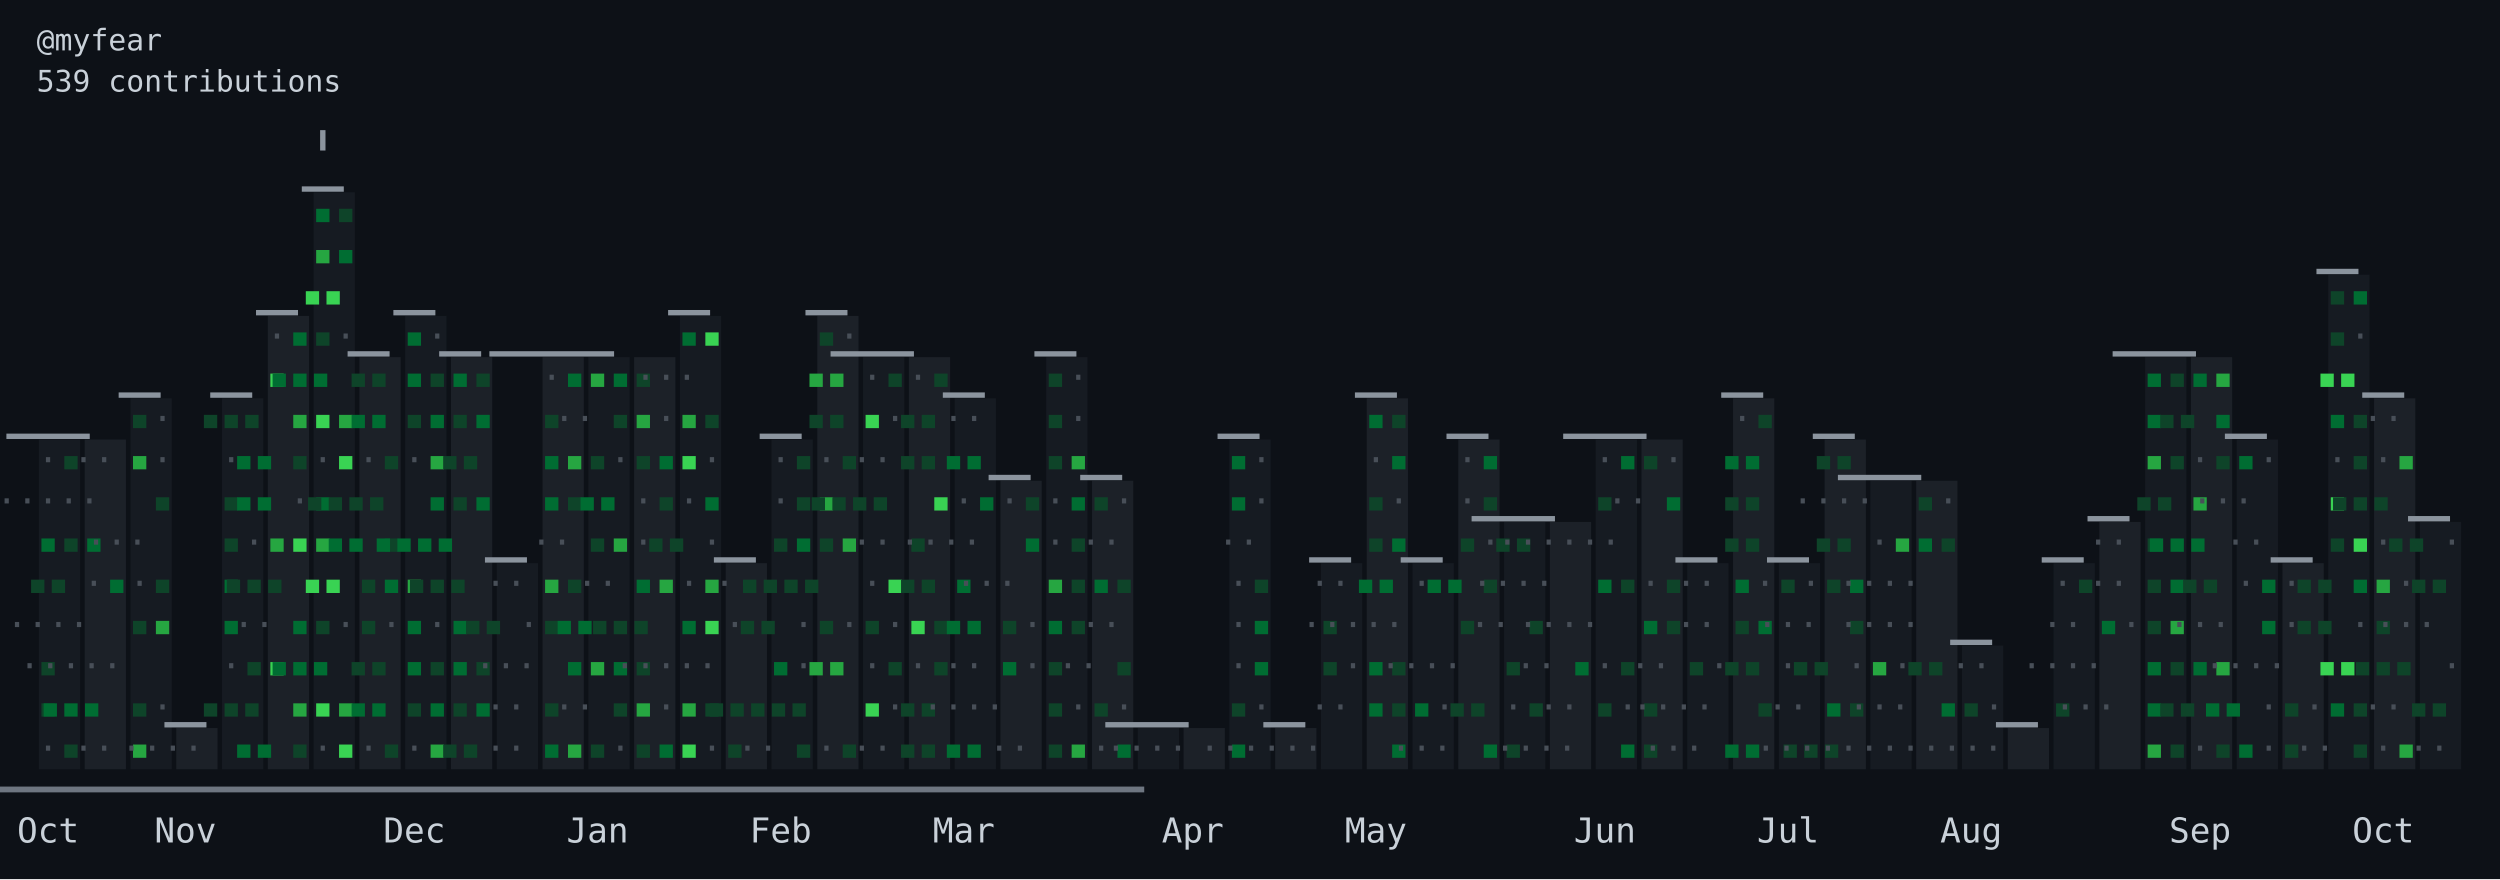
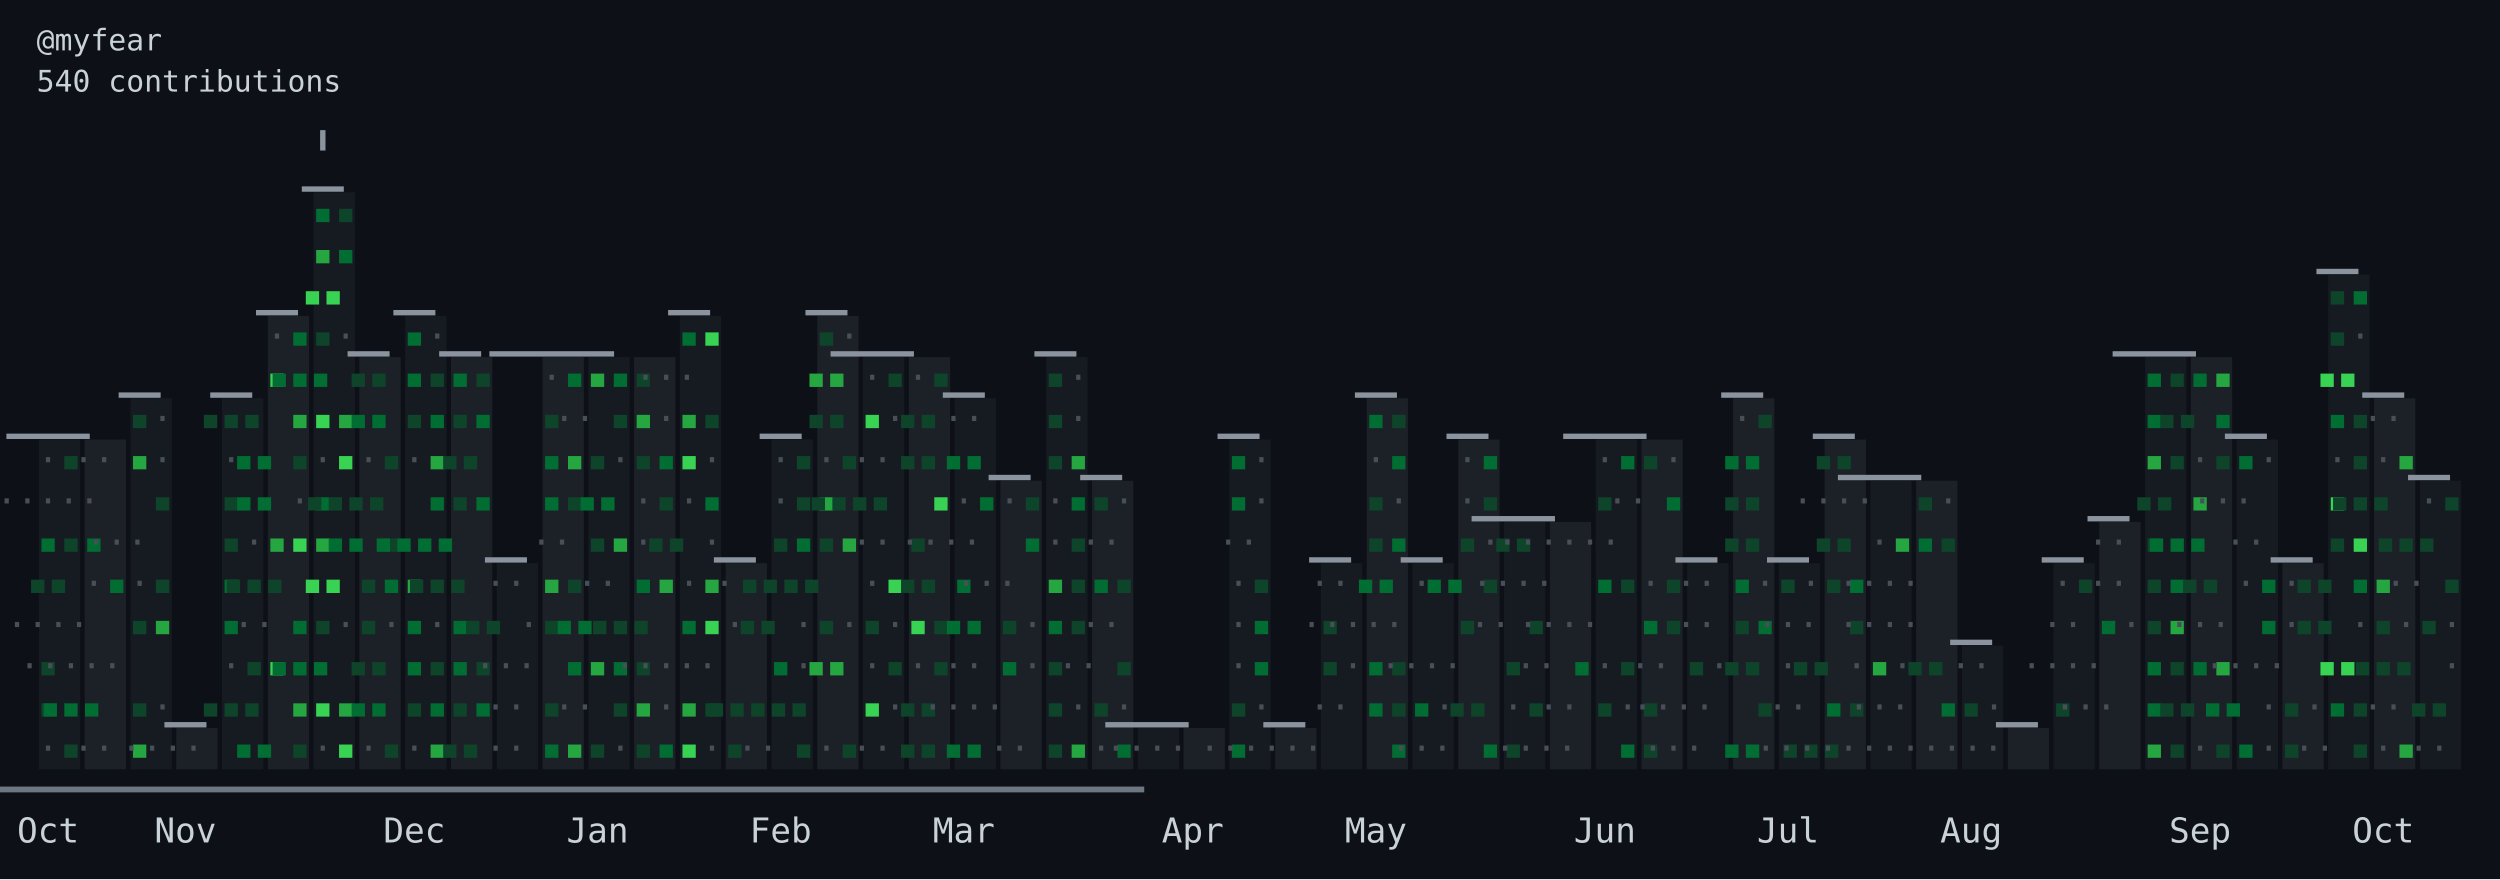
<svg xmlns="http://www.w3.org/2000/svg" width="1092" height="384" viewBox="0 0 1092 384" role="img" aria-labelledby="title desc">
  <rect width="100%" height="100%" fill="#0d1117" />
  <g font-family="ui-monospace, 'SF Mono', Menlo, Consolas, 'DejaVu Sans Mono', monospace" font-size="13" fill="#c9d1d9">
    <text x="16" y="22">@myfear</text>
-     <text x="16" y="40">539 contributions</text>
+     <text x="16" y="40">540 contributions</text>
  </g>
  <rect x="137" y="84" width="18" height="252" fill="#161b22" />
  <rect x="1017" y="120" width="18" height="216" fill="#161b22" />
  <rect x="117" y="138" width="18" height="198" fill="#1c2128" />
  <rect x="177" y="138" width="18" height="198" fill="#161b22" />
  <rect x="297" y="138" width="18" height="198" fill="#161b22" />
  <rect x="357" y="138" width="18" height="198" fill="#1c2128" />
  <rect x="157" y="156" width="18" height="180" fill="#1c2128" />
  <rect x="197" y="156" width="18" height="180" fill="#1c2128" />
  <rect x="237" y="156" width="18" height="180" fill="#1c2128" />
  <rect x="257" y="156" width="18" height="180" fill="#161b22" />
  <rect x="277" y="156" width="18" height="180" fill="#1c2128" />
  <rect x="377" y="156" width="18" height="180" fill="#161b22" />
  <rect x="397" y="156" width="18" height="180" fill="#1c2128" />
  <rect x="457" y="156" width="18" height="180" fill="#161b22" />
  <rect x="937" y="156" width="18" height="180" fill="#161b22" />
  <rect x="957" y="156" width="18" height="180" fill="#1c2128" />
  <rect x="57" y="174" width="18" height="162" fill="#161b22" />
  <rect x="97" y="174" width="18" height="162" fill="#161b22" />
  <rect x="417" y="174" width="18" height="162" fill="#161b22" />
  <rect x="597" y="174" width="18" height="162" fill="#1c2128" />
  <rect x="757" y="174" width="18" height="162" fill="#1c2128" />
  <rect x="1037" y="174" width="18" height="162" fill="#1c2128" />
  <rect x="17" y="192" width="18" height="144" fill="#161b22" />
  <rect x="37" y="192" width="18" height="144" fill="#1c2128" />
  <rect x="337" y="192" width="18" height="144" fill="#161b22" />
  <rect x="537" y="192" width="18" height="144" fill="#161b22" />
  <rect x="637" y="192" width="18" height="144" fill="#1c2128" />
  <rect x="697" y="192" width="18" height="144" fill="#161b22" />
  <rect x="717" y="192" width="18" height="144" fill="#1c2128" />
  <rect x="797" y="192" width="18" height="144" fill="#1c2128" />
  <rect x="977" y="192" width="18" height="144" fill="#161b22" />
  <rect x="437" y="210" width="18" height="126" fill="#1c2128" />
  <rect x="477" y="210" width="18" height="126" fill="#1c2128" />
  <rect x="817" y="210" width="18" height="126" fill="#161b22" />
  <rect x="837" y="210" width="18" height="126" fill="#1c2128" />
+   <rect x="1057" y="210" width="18" height="126" fill="#161b22" />
  <rect x="657" y="228" width="18" height="108" fill="#161b22" />
  <rect x="677" y="228" width="18" height="108" fill="#1c2128" />
  <rect x="917" y="228" width="18" height="108" fill="#1c2128" />
-   <rect x="1057" y="228" width="18" height="108" fill="#161b22" />
  <rect x="217" y="246" width="18" height="90" fill="#161b22" />
  <rect x="317" y="246" width="18" height="90" fill="#1c2128" />
  <rect x="577" y="246" width="18" height="90" fill="#161b22" />
  <rect x="617" y="246" width="18" height="90" fill="#161b22" />
  <rect x="737" y="246" width="18" height="90" fill="#161b22" />
  <rect x="777" y="246" width="18" height="90" fill="#161b22" />
  <rect x="897" y="246" width="18" height="90" fill="#161b22" />
  <rect x="997" y="246" width="18" height="90" fill="#1c2128" />
  <rect x="857" y="282" width="18" height="54" fill="#161b22" />
  <rect x="77" y="318" width="18" height="18" fill="#1c2128" />
  <rect x="497" y="318" width="18" height="18" fill="#161b22" />
  <rect x="517" y="318" width="18" height="18" fill="#1c2128" />
  <rect x="557" y="318" width="18" height="18" fill="#1c2128" />
  <rect x="877" y="318" width="18" height="18" fill="#1c2128" />
  <g font-family="ui-monospace, 'SF Mono', Menlo, Consolas, 'DejaVu Sans Mono', monospace" font-size="15" text-anchor="middle">
    <text x="141" y="62" fill="#8b949e">╻</text>
    <text x="141 151" y="80" fill="#8b949e">▁▁</text>
    <text x="141" y="98" fill="#006d32">▪</text>
    <text x="151" y="98" fill="#0e4429">▪</text>
    <text x="141" y="116" fill="#26a641">▪</text>
    <text x="151" y="116" fill="#006d32">▪</text>
    <text x="1021 1031" y="116" fill="#8b949e">▁▁</text>
    <text x="121 131" y="134" fill="#8b949e">▁▁</text>
    <text x="141 151" y="134" fill="#39d353">▪▪</text>
    <text x="181 191" y="134" fill="#8b949e">▁▁</text>
    <text x="301 311" y="134" fill="#8b949e">▁▁</text>
    <text x="361 371" y="134" fill="#8b949e">▁▁</text>
    <text x="1021" y="134" fill="#0e4429">▪</text>
    <text x="1031" y="134" fill="#006d32">▪</text>
    <text x="121" y="152" fill="#484f58">·</text>
    <text x="131" y="152" fill="#006d32">▪</text>
    <text x="141" y="152" fill="#0e4429">▪</text>
    <text x="151" y="152" fill="#484f58">·</text>
    <text x="161 171" y="152" fill="#8b949e">▁▁</text>
    <text x="181" y="152" fill="#006d32">▪</text>
    <text x="191" y="152" fill="#484f58">·</text>
    <text x="201 211" y="152" fill="#8b949e">▁▁</text>
    <text x="241 251 261 271 281 291" y="152" fill="#8b949e">▁▁▁▁▁▁</text>
    <text x="301" y="152" fill="#006d32">▪</text>
    <text x="311" y="152" fill="#39d353">▪</text>
    <text x="361" y="152" fill="#0e4429">▪</text>
    <text x="371" y="152" fill="#484f58">·</text>
    <text x="381 391 401 411" y="152" fill="#8b949e">▁▁▁▁</text>
    <text x="461 471" y="152" fill="#8b949e">▁▁</text>
    <text x="941 951 961 971" y="152" fill="#8b949e">▁▁▁▁</text>
    <text x="1021" y="152" fill="#0e4429">▪</text>
    <text x="1031" y="152" fill="#484f58">·</text>
    <text x="61 71" y="170" fill="#8b949e">▁▁</text>
    <text x="101 111" y="170" fill="#8b949e">▁▁</text>
    <text x="121" y="170" fill="#39d353">▪</text>
    <text x="131 141 151" y="170" fill="#006d32">▪▪▪</text>
    <text x="161 171" y="170" fill="#0e4429">▪▪</text>
    <text x="181" y="170" fill="#006d32">▪</text>
    <text x="191" y="170" fill="#0e4429">▪</text>
    <text x="201" y="170" fill="#006d32">▪</text>
    <text x="211" y="170" fill="#0e4429">▪</text>
    <text x="241" y="170" fill="#484f58">·</text>
    <text x="251" y="170" fill="#006d32">▪</text>
    <text x="261" y="170" fill="#26a641">▪</text>
    <text x="271" y="170" fill="#006d32">▪</text>
    <text x="281" y="170" fill="#0e4429">▪</text>
    <text x="291 301 311" y="170" fill="#484f58">···</text>
    <text x="361 371" y="170" fill="#26a641">▪▪</text>
    <text x="381" y="170" fill="#484f58">·</text>
    <text x="391" y="170" fill="#0e4429">▪</text>
    <text x="401" y="170" fill="#484f58">·</text>
    <text x="411" y="170" fill="#0e4429">▪</text>
    <text x="421 431" y="170" fill="#8b949e">▁▁</text>
    <text x="461" y="170" fill="#0e4429">▪</text>
    <text x="471" y="170" fill="#484f58">·</text>
    <text x="601 611" y="170" fill="#8b949e">▁▁</text>
    <text x="761 771" y="170" fill="#8b949e">▁▁</text>
    <text x="941" y="170" fill="#006d32">▪</text>
    <text x="951" y="170" fill="#0e4429">▪</text>
    <text x="961" y="170" fill="#006d32">▪</text>
    <text x="971" y="170" fill="#26a641">▪</text>
    <text x="1021 1031" y="170" fill="#39d353">▪▪</text>
    <text x="1041 1051" y="170" fill="#8b949e">▁▁</text>
    <text x="21 31 41 51" y="188" fill="#8b949e">▁▁▁▁</text>
    <text x="61" y="188" fill="#0e4429">▪</text>
    <text x="71" y="188" fill="#484f58">·</text>
    <text x="101 111 121" y="188" fill="#0e4429">▪▪▪</text>
    <text x="131" y="188" fill="#26a641">▪</text>
    <text x="141" y="188" fill="#39d353">▪</text>
    <text x="151" y="188" fill="#26a641">▪</text>
    <text x="161 171" y="188" fill="#006d32">▪▪</text>
    <text x="181" y="188" fill="#0e4429">▪</text>
    <text x="191" y="188" fill="#006d32">▪</text>
    <text x="201" y="188" fill="#0e4429">▪</text>
    <text x="211" y="188" fill="#006d32">▪</text>
    <text x="241" y="188" fill="#0e4429">▪</text>
    <text x="251 261" y="188" fill="#484f58">··</text>
    <text x="271" y="188" fill="#0e4429">▪</text>
    <text x="281" y="188" fill="#26a641">▪</text>
    <text x="291" y="188" fill="#484f58">·</text>
    <text x="301" y="188" fill="#26a641">▪</text>
    <text x="311" y="188" fill="#0e4429">▪</text>
    <text x="341 351" y="188" fill="#8b949e">▁▁</text>
    <text x="361 371" y="188" fill="#0e4429">▪▪</text>
    <text x="381" y="188" fill="#39d353">▪</text>
    <text x="391" y="188" fill="#484f58">·</text>
    <text x="401 411" y="188" fill="#0e4429">▪▪</text>
    <text x="421 431" y="188" fill="#484f58">··</text>
    <text x="461" y="188" fill="#0e4429">▪</text>
    <text x="471" y="188" fill="#484f58">·</text>
    <text x="541 551" y="188" fill="#8b949e">▁▁</text>
    <text x="601" y="188" fill="#006d32">▪</text>
    <text x="611" y="188" fill="#0e4429">▪</text>
    <text x="641 651" y="188" fill="#8b949e">▁▁</text>
    <text x="701 711 721 731" y="188" fill="#8b949e">▁▁▁▁</text>
    <text x="761" y="188" fill="#484f58">·</text>
    <text x="771" y="188" fill="#0e4429">▪</text>
    <text x="801 811" y="188" fill="#8b949e">▁▁</text>
    <text x="941" y="188" fill="#006d32">▪</text>
    <text x="951 961" y="188" fill="#0e4429">▪▪</text>
    <text x="971" y="188" fill="#006d32">▪</text>
    <text x="981 991" y="188" fill="#8b949e">▁▁</text>
    <text x="1021" y="188" fill="#006d32">▪</text>
    <text x="1031" y="188" fill="#0e4429">▪</text>
    <text x="1041 1051" y="188" fill="#484f58">··</text>
    <text x="21" y="206" fill="#484f58">·</text>
    <text x="31" y="206" fill="#0e4429">▪</text>
    <text x="41 51" y="206" fill="#484f58">··</text>
    <text x="61" y="206" fill="#26a641">▪</text>
    <text x="71" y="206" fill="#484f58">·</text>
    <text x="101" y="206" fill="#484f58">·</text>
    <text x="111 121" y="206" fill="#006d32">▪▪</text>
    <text x="131" y="206" fill="#0e4429">▪</text>
    <text x="141" y="206" fill="#484f58">·</text>
    <text x="151" y="206" fill="#39d353">▪</text>
    <text x="161" y="206" fill="#484f58">·</text>
    <text x="171" y="206" fill="#0e4429">▪</text>
    <text x="181" y="206" fill="#484f58">·</text>
    <text x="191" y="206" fill="#26a641">▪</text>
    <text x="201 211" y="206" fill="#0e4429">▪▪</text>
    <text x="241" y="206" fill="#006d32">▪</text>
    <text x="251" y="206" fill="#26a641">▪</text>
    <text x="261" y="206" fill="#0e4429">▪</text>
    <text x="271" y="206" fill="#484f58">·</text>
    <text x="281" y="206" fill="#0e4429">▪</text>
    <text x="291" y="206" fill="#006d32">▪</text>
    <text x="301" y="206" fill="#39d353">▪</text>
    <text x="311" y="206" fill="#484f58">·</text>
    <text x="341" y="206" fill="#484f58">·</text>
    <text x="351" y="206" fill="#0e4429">▪</text>
    <text x="361" y="206" fill="#484f58">·</text>
    <text x="371" y="206" fill="#0e4429">▪</text>
    <text x="381 391" y="206" fill="#484f58">··</text>
    <text x="401 411" y="206" fill="#0e4429">▪▪</text>
    <text x="421 431" y="206" fill="#006d32">▪▪</text>
    <text x="441 451" y="206" fill="#8b949e">▁▁</text>
    <text x="461" y="206" fill="#0e4429">▪</text>
    <text x="471" y="206" fill="#26a641">▪</text>
    <text x="481 491" y="206" fill="#8b949e">▁▁</text>
    <text x="541" y="206" fill="#006d32">▪</text>
    <text x="551" y="206" fill="#484f58">·</text>
    <text x="601" y="206" fill="#484f58">·</text>
    <text x="611" y="206" fill="#006d32">▪</text>
    <text x="641" y="206" fill="#484f58">·</text>
    <text x="651" y="206" fill="#006d32">▪</text>
    <text x="701" y="206" fill="#484f58">·</text>
    <text x="711" y="206" fill="#006d32">▪</text>
    <text x="721" y="206" fill="#0e4429">▪</text>
    <text x="731" y="206" fill="#484f58">·</text>
    <text x="761 771" y="206" fill="#006d32">▪▪</text>
    <text x="801 811" y="206" fill="#0e4429">▪▪</text>
    <text x="821 831 841 851" y="206" fill="#8b949e">▁▁▁▁</text>
    <text x="941" y="206" fill="#26a641">▪</text>
    <text x="951" y="206" fill="#0e4429">▪</text>
    <text x="961" y="206" fill="#484f58">·</text>
    <text x="971" y="206" fill="#0e4429">▪</text>
    <text x="981" y="206" fill="#006d32">▪</text>
    <text x="991" y="206" fill="#484f58">·</text>
    <text x="1021" y="206" fill="#484f58">·</text>
    <text x="1031" y="206" fill="#0e4429">▪</text>
    <text x="1041" y="206" fill="#484f58">·</text>
    <text x="1051" y="206" fill="#26a641">▪</text>
+     <text x="1061 1071" y="206" fill="#8b949e">▁▁</text>
    <text x="21 31 41 51 61" y="224" fill="#484f58">·····</text>
    <text x="71" y="224" fill="#0e4429">▪</text>
    <text x="101" y="224" fill="#0e4429">▪</text>
    <text x="111 121" y="224" fill="#006d32">▪▪</text>
    <text x="131" y="224" fill="#484f58">·</text>
    <text x="141" y="224" fill="#006d32">▪</text>
    <text x="151 161 171 181" y="224" fill="#0e4429">▪▪▪▪</text>
    <text x="191" y="224" fill="#006d32">▪</text>
    <text x="201" y="224" fill="#0e4429">▪</text>
    <text x="211" y="224" fill="#006d32">▪</text>
    <text x="241" y="224" fill="#006d32">▪</text>
    <text x="251" y="224" fill="#0e4429">▪</text>
    <text x="261 271" y="224" fill="#006d32">▪▪</text>
    <text x="281" y="224" fill="#484f58">·</text>
    <text x="291" y="224" fill="#0e4429">▪</text>
    <text x="301" y="224" fill="#484f58">·</text>
    <text x="311" y="224" fill="#006d32">▪</text>
    <text x="341" y="224" fill="#484f58">·</text>
    <text x="351" y="224" fill="#0e4429">▪</text>
    <text x="361" y="224" fill="#26a641">▪</text>
    <text x="371 381 391 401" y="224" fill="#0e4429">▪▪▪▪</text>
    <text x="411" y="224" fill="#39d353">▪</text>
    <text x="421" y="224" fill="#484f58">·</text>
    <text x="431" y="224" fill="#006d32">▪</text>
    <text x="441" y="224" fill="#484f58">·</text>
    <text x="451" y="224" fill="#0e4429">▪</text>
    <text x="461" y="224" fill="#484f58">·</text>
    <text x="471" y="224" fill="#006d32">▪</text>
    <text x="481" y="224" fill="#0e4429">▪</text>
    <text x="491" y="224" fill="#484f58">·</text>
    <text x="541" y="224" fill="#006d32">▪</text>
    <text x="551" y="224" fill="#484f58">·</text>
    <text x="601" y="224" fill="#0e4429">▪</text>
    <text x="611" y="224" fill="#484f58">·</text>
    <text x="641" y="224" fill="#484f58">·</text>
    <text x="651" y="224" fill="#0e4429">▪</text>
    <text x="661 671 681 691" y="224" fill="#8b949e">▁▁▁▁</text>
    <text x="701" y="224" fill="#0e4429">▪</text>
    <text x="711 721" y="224" fill="#484f58">··</text>
    <text x="731" y="224" fill="#006d32">▪</text>
    <text x="761 771" y="224" fill="#0e4429">▪▪</text>
    <text x="801 811 821 831" y="224" fill="#484f58">····</text>
    <text x="841" y="224" fill="#0e4429">▪</text>
    <text x="851" y="224" fill="#484f58">·</text>
    <text x="921 931" y="224" fill="#8b949e">▁▁</text>
    <text x="941 951" y="224" fill="#0e4429">▪▪</text>
    <text x="961" y="224" fill="#26a641">▪</text>
    <text x="971 981 991" y="224" fill="#484f58">···</text>
    <text x="1021" y="224" fill="#39d353">▪</text>
    <text x="1031 1041 1051" y="224" fill="#0e4429">▪▪▪</text>
-     <text x="1061 1071" y="224" fill="#8b949e">▁▁</text>
+     <text x="1061" y="224" fill="#484f58">·</text>
+     <text x="1071" y="224" fill="#0e4429">▪</text>
    <text x="21" y="242" fill="#006d32">▪</text>
    <text x="31" y="242" fill="#0e4429">▪</text>
    <text x="41" y="242" fill="#006d32">▪</text>
    <text x="51 61 71" y="242" fill="#484f58">···</text>
    <text x="101" y="242" fill="#0e4429">▪</text>
    <text x="111" y="242" fill="#484f58">·</text>
    <text x="121" y="242" fill="#26a641">▪</text>
    <text x="131" y="242" fill="#39d353">▪</text>
    <text x="141" y="242" fill="#26a641">▪</text>
    <text x="151 161" y="242" fill="#006d32">▪▪</text>
    <text x="171" y="242" fill="#0e4429">▪</text>
    <text x="181 191 201 211" y="242" fill="#006d32">▪▪▪▪</text>
    <text x="221 231" y="242" fill="#8b949e">▁▁</text>
    <text x="241 251" y="242" fill="#484f58">··</text>
    <text x="261" y="242" fill="#0e4429">▪</text>
    <text x="271" y="242" fill="#26a641">▪</text>
    <text x="281" y="242" fill="#484f58">·</text>
    <text x="291 301" y="242" fill="#0e4429">▪▪</text>
    <text x="311" y="242" fill="#484f58">·</text>
    <text x="321 331" y="242" fill="#8b949e">▁▁</text>
    <text x="341" y="242" fill="#0e4429">▪</text>
    <text x="351" y="242" fill="#006d32">▪</text>
    <text x="361" y="242" fill="#0e4429">▪</text>
    <text x="371" y="242" fill="#26a641">▪</text>
    <text x="381 391" y="242" fill="#484f58">··</text>
    <text x="401" y="242" fill="#0e4429">▪</text>
    <text x="411 421 431 441" y="242" fill="#484f58">····</text>
    <text x="451" y="242" fill="#006d32">▪</text>
    <text x="461" y="242" fill="#484f58">·</text>
    <text x="471" y="242" fill="#0e4429">▪</text>
    <text x="481 491" y="242" fill="#484f58">··</text>
    <text x="541 551" y="242" fill="#484f58">··</text>
    <text x="581 591" y="242" fill="#8b949e">▁▁</text>
    <text x="601" y="242" fill="#0e4429">▪</text>
    <text x="611" y="242" fill="#006d32">▪</text>
    <text x="621 631" y="242" fill="#8b949e">▁▁</text>
    <text x="641" y="242" fill="#0e4429">▪</text>
    <text x="651" y="242" fill="#484f58">·</text>
    <text x="661 671" y="242" fill="#0e4429">▪▪</text>
    <text x="681 691 701 711 721 731" y="242" fill="#484f58">······</text>
    <text x="741 751" y="242" fill="#8b949e">▁▁</text>
    <text x="761 771" y="242" fill="#0e4429">▪▪</text>
    <text x="781 791" y="242" fill="#8b949e">▁▁</text>
    <text x="801 811" y="242" fill="#0e4429">▪▪</text>
    <text x="821" y="242" fill="#484f58">·</text>
    <text x="831" y="242" fill="#26a641">▪</text>
    <text x="841" y="242" fill="#006d32">▪</text>
    <text x="851" y="242" fill="#0e4429">▪</text>
    <text x="901 911" y="242" fill="#8b949e">▁▁</text>
    <text x="921 931" y="242" fill="#484f58">··</text>
    <text x="941" y="242" fill="#0e4429">▪</text>
    <text x="951 961 971" y="242" fill="#006d32">▪▪▪</text>
    <text x="981 991" y="242" fill="#484f58">··</text>
    <text x="1001 1011" y="242" fill="#8b949e">▁▁</text>
    <text x="1021" y="242" fill="#0e4429">▪</text>
    <text x="1031" y="242" fill="#39d353">▪</text>
    <text x="1041" y="242" fill="#484f58">·</text>
-     <text x="1051 1061" y="242" fill="#0e4429">▪▪</text>
-     <text x="1071" y="242" fill="#484f58">·</text>
+     <text x="1051 1061 1071" y="242" fill="#0e4429">▪▪▪</text>
    <text x="21 31" y="260" fill="#0e4429">▪▪</text>
    <text x="41" y="260" fill="#484f58">·</text>
    <text x="51" y="260" fill="#006d32">▪</text>
    <text x="61" y="260" fill="#484f58">·</text>
    <text x="71" y="260" fill="#0e4429">▪</text>
    <text x="101" y="260" fill="#006d32">▪</text>
    <text x="111 121 131" y="260" fill="#0e4429">▪▪▪</text>
    <text x="141 151" y="260" fill="#39d353">▪▪</text>
    <text x="161" y="260" fill="#0e4429">▪</text>
    <text x="171" y="260" fill="#006d32">▪</text>
    <text x="181" y="260" fill="#26a641">▪</text>
    <text x="191 201 211" y="260" fill="#0e4429">▪▪▪</text>
    <text x="221 231" y="260" fill="#484f58">··</text>
    <text x="241" y="260" fill="#26a641">▪</text>
    <text x="251" y="260" fill="#0e4429">▪</text>
    <text x="261 271" y="260" fill="#484f58">··</text>
    <text x="281" y="260" fill="#006d32">▪</text>
    <text x="291" y="260" fill="#26a641">▪</text>
    <text x="301" y="260" fill="#484f58">·</text>
    <text x="311" y="260" fill="#26a641">▪</text>
    <text x="321 331" y="260" fill="#484f58">··</text>
    <text x="341 351 361 371" y="260" fill="#0e4429">▪▪▪▪</text>
    <text x="381" y="260" fill="#484f58">·</text>
    <text x="391" y="260" fill="#39d353">▪</text>
    <text x="401 411" y="260" fill="#0e4429">▪▪</text>
    <text x="421" y="260" fill="#006d32">▪</text>
    <text x="431 441 451" y="260" fill="#484f58">···</text>
    <text x="461" y="260" fill="#26a641">▪</text>
    <text x="471" y="260" fill="#0e4429">▪</text>
    <text x="481" y="260" fill="#006d32">▪</text>
    <text x="491" y="260" fill="#0e4429">▪</text>
    <text x="541" y="260" fill="#484f58">·</text>
    <text x="551" y="260" fill="#0e4429">▪</text>
    <text x="581 591" y="260" fill="#484f58">··</text>
    <text x="601 611" y="260" fill="#006d32">▪▪</text>
    <text x="621" y="260" fill="#484f58">·</text>
    <text x="631 641" y="260" fill="#006d32">▪▪</text>
    <text x="651" y="260" fill="#0e4429">▪</text>
    <text x="661 671 681 691" y="260" fill="#484f58">····</text>
    <text x="701" y="260" fill="#006d32">▪</text>
    <text x="711" y="260" fill="#0e4429">▪</text>
    <text x="721" y="260" fill="#484f58">·</text>
    <text x="731" y="260" fill="#0e4429">▪</text>
    <text x="741 751" y="260" fill="#484f58">··</text>
    <text x="761" y="260" fill="#006d32">▪</text>
    <text x="771" y="260" fill="#484f58">·</text>
    <text x="781" y="260" fill="#0e4429">▪</text>
    <text x="791" y="260" fill="#484f58">·</text>
    <text x="801" y="260" fill="#0e4429">▪</text>
    <text x="811" y="260" fill="#006d32">▪</text>
    <text x="821 831 841 851" y="260" fill="#484f58">····</text>
    <text x="901" y="260" fill="#484f58">·</text>
    <text x="911" y="260" fill="#0e4429">▪</text>
    <text x="921 931" y="260" fill="#484f58">··</text>
    <text x="941" y="260" fill="#0e4429">▪</text>
    <text x="951" y="260" fill="#006d32">▪</text>
    <text x="961 971" y="260" fill="#0e4429">▪▪</text>
    <text x="981" y="260" fill="#484f58">·</text>
    <text x="991" y="260" fill="#006d32">▪</text>
    <text x="1001" y="260" fill="#484f58">·</text>
    <text x="1011 1021" y="260" fill="#0e4429">▪▪</text>
    <text x="1031" y="260" fill="#006d32">▪</text>
    <text x="1041" y="260" fill="#26a641">▪</text>
-     <text x="1051" y="260" fill="#484f58">·</text>
-     <text x="1061 1071" y="260" fill="#0e4429">▪▪</text>
+     <text x="1051 1061" y="260" fill="#484f58">··</text>
+     <text x="1071" y="260" fill="#0e4429">▪</text>
    <text x="21 31 41 51" y="278" fill="#484f58">····</text>
    <text x="61" y="278" fill="#0e4429">▪</text>
    <text x="71" y="278" fill="#26a641">▪</text>
    <text x="101" y="278" fill="#006d32">▪</text>
    <text x="111 121" y="278" fill="#484f58">··</text>
    <text x="131" y="278" fill="#006d32">▪</text>
    <text x="141" y="278" fill="#0e4429">▪</text>
    <text x="151" y="278" fill="#484f58">·</text>
    <text x="161" y="278" fill="#0e4429">▪</text>
    <text x="171" y="278" fill="#484f58">·</text>
    <text x="181" y="278" fill="#006d32">▪</text>
    <text x="191" y="278" fill="#484f58">·</text>
    <text x="201" y="278" fill="#006d32">▪</text>
    <text x="211 221" y="278" fill="#0e4429">▪▪</text>
    <text x="231" y="278" fill="#484f58">·</text>
    <text x="241" y="278" fill="#0e4429">▪</text>
    <text x="251 261" y="278" fill="#006d32">▪▪</text>
    <text x="271 281 291" y="278" fill="#0e4429">▪▪▪</text>
    <text x="301" y="278" fill="#006d32">▪</text>
    <text x="311" y="278" fill="#39d353">▪</text>
    <text x="321" y="278" fill="#484f58">·</text>
    <text x="331 341" y="278" fill="#0e4429">▪▪</text>
    <text x="351" y="278" fill="#484f58">·</text>
    <text x="361" y="278" fill="#0e4429">▪</text>
    <text x="371" y="278" fill="#484f58">·</text>
    <text x="381" y="278" fill="#0e4429">▪</text>
    <text x="391" y="278" fill="#484f58">·</text>
    <text x="401" y="278" fill="#39d353">▪</text>
    <text x="411" y="278" fill="#0e4429">▪</text>
    <text x="421 431" y="278" fill="#006d32">▪▪</text>
    <text x="441" y="278" fill="#0e4429">▪</text>
    <text x="451" y="278" fill="#484f58">·</text>
    <text x="461" y="278" fill="#006d32">▪</text>
    <text x="471" y="278" fill="#0e4429">▪</text>
    <text x="481 491" y="278" fill="#484f58">··</text>
    <text x="541" y="278" fill="#484f58">·</text>
    <text x="551" y="278" fill="#006d32">▪</text>
    <text x="581" y="278" fill="#0e4429">▪</text>
    <text x="591 601 611 621 631" y="278" fill="#484f58">·····</text>
    <text x="641" y="278" fill="#0e4429">▪</text>
    <text x="651 661" y="278" fill="#484f58">··</text>
    <text x="671" y="278" fill="#0e4429">▪</text>
    <text x="681 691 701 711" y="278" fill="#484f58">····</text>
    <text x="721" y="278" fill="#006d32">▪</text>
    <text x="731" y="278" fill="#0e4429">▪</text>
    <text x="741 751" y="278" fill="#484f58">··</text>
    <text x="761" y="278" fill="#0e4429">▪</text>
    <text x="771" y="278" fill="#006d32">▪</text>
    <text x="781 791 801" y="278" fill="#484f58">···</text>
    <text x="811" y="278" fill="#0e4429">▪</text>
    <text x="821 831 841 851" y="278" fill="#484f58">····</text>
    <text x="861 871" y="278" fill="#8b949e">▁▁</text>
    <text x="901 911" y="278" fill="#484f58">··</text>
    <text x="921" y="278" fill="#006d32">▪</text>
    <text x="931" y="278" fill="#484f58">·</text>
    <text x="941" y="278" fill="#0e4429">▪</text>
    <text x="951" y="278" fill="#26a641">▪</text>
    <text x="961 971 981" y="278" fill="#484f58">···</text>
    <text x="991" y="278" fill="#006d32">▪</text>
    <text x="1001" y="278" fill="#484f58">·</text>
    <text x="1011 1021" y="278" fill="#0e4429">▪▪</text>
    <text x="1031" y="278" fill="#484f58">·</text>
    <text x="1041" y="278" fill="#0e4429">▪</text>
-     <text x="1051 1061 1071" y="278" fill="#484f58">···</text>
+     <text x="1051" y="278" fill="#484f58">·</text>
+     <text x="1061" y="278" fill="#0e4429">▪</text>
+     <text x="1071" y="278" fill="#484f58">·</text>
    <text x="21" y="296" fill="#0e4429">▪</text>
    <text x="31 41 51 61 71" y="296" fill="#484f58">·····</text>
    <text x="101" y="296" fill="#484f58">·</text>
    <text x="111" y="296" fill="#0e4429">▪</text>
    <text x="121" y="296" fill="#39d353">▪</text>
    <text x="131 141 151" y="296" fill="#006d32">▪▪▪</text>
    <text x="161 171" y="296" fill="#0e4429">▪▪</text>
    <text x="181" y="296" fill="#006d32">▪</text>
    <text x="191" y="296" fill="#0e4429">▪</text>
    <text x="201" y="296" fill="#006d32">▪</text>
    <text x="211" y="296" fill="#0e4429">▪</text>
    <text x="221 231 241" y="296" fill="#484f58">···</text>
    <text x="251" y="296" fill="#006d32">▪</text>
    <text x="261" y="296" fill="#26a641">▪</text>
    <text x="271" y="296" fill="#006d32">▪</text>
    <text x="281" y="296" fill="#0e4429">▪</text>
    <text x="291 301 311 321 331" y="296" fill="#484f58">·····</text>
    <text x="341" y="296" fill="#006d32">▪</text>
    <text x="351" y="296" fill="#484f58">·</text>
    <text x="361 371" y="296" fill="#26a641">▪▪</text>
    <text x="381" y="296" fill="#484f58">·</text>
    <text x="391" y="296" fill="#0e4429">▪</text>
    <text x="401" y="296" fill="#484f58">·</text>
    <text x="411" y="296" fill="#0e4429">▪</text>
    <text x="421 431" y="296" fill="#484f58">··</text>
    <text x="441" y="296" fill="#006d32">▪</text>
    <text x="451" y="296" fill="#484f58">·</text>
    <text x="461" y="296" fill="#0e4429">▪</text>
    <text x="471 481" y="296" fill="#484f58">··</text>
    <text x="491" y="296" fill="#0e4429">▪</text>
    <text x="541" y="296" fill="#484f58">·</text>
    <text x="551" y="296" fill="#006d32">▪</text>
    <text x="581" y="296" fill="#0e4429">▪</text>
    <text x="591" y="296" fill="#484f58">·</text>
    <text x="601" y="296" fill="#006d32">▪</text>
    <text x="611" y="296" fill="#0e4429">▪</text>
    <text x="621 631 641 651" y="296" fill="#484f58">····</text>
    <text x="661" y="296" fill="#0e4429">▪</text>
    <text x="671 681" y="296" fill="#484f58">··</text>
    <text x="691" y="296" fill="#006d32">▪</text>
    <text x="701" y="296" fill="#484f58">·</text>
    <text x="711" y="296" fill="#0e4429">▪</text>
    <text x="721 731" y="296" fill="#484f58">··</text>
    <text x="741" y="296" fill="#0e4429">▪</text>
    <text x="751" y="296" fill="#484f58">·</text>
    <text x="761 771" y="296" fill="#0e4429">▪▪</text>
    <text x="781" y="296" fill="#484f58">·</text>
    <text x="791 801" y="296" fill="#0e4429">▪▪</text>
    <text x="811" y="296" fill="#484f58">·</text>
    <text x="821" y="296" fill="#26a641">▪</text>
    <text x="831" y="296" fill="#484f58">·</text>
    <text x="841 851" y="296" fill="#0e4429">▪▪</text>
    <text x="861 871" y="296" fill="#484f58">··</text>
    <text x="901 911 921 931" y="296" fill="#484f58">····</text>
    <text x="941" y="296" fill="#006d32">▪</text>
    <text x="951" y="296" fill="#0e4429">▪</text>
    <text x="961" y="296" fill="#006d32">▪</text>
    <text x="971" y="296" fill="#26a641">▪</text>
    <text x="981 991 1001 1011" y="296" fill="#484f58">····</text>
    <text x="1021 1031" y="296" fill="#39d353">▪▪</text>
    <text x="1041 1051 1061" y="296" fill="#0e4429">▪▪▪</text>
    <text x="1071" y="296" fill="#484f58">·</text>
    <text x="21" y="314" fill="#0e4429">▪</text>
    <text x="31 41 51" y="314" fill="#006d32">▪▪▪</text>
    <text x="61" y="314" fill="#0e4429">▪</text>
    <text x="71" y="314" fill="#484f58">·</text>
    <text x="81 91" y="314" fill="#8b949e">▁▁</text>
    <text x="101 111 121" y="314" fill="#0e4429">▪▪▪</text>
    <text x="131" y="314" fill="#26a641">▪</text>
    <text x="141" y="314" fill="#39d353">▪</text>
    <text x="151" y="314" fill="#26a641">▪</text>
    <text x="161 171" y="314" fill="#006d32">▪▪</text>
    <text x="181" y="314" fill="#0e4429">▪</text>
    <text x="191" y="314" fill="#006d32">▪</text>
    <text x="201" y="314" fill="#0e4429">▪</text>
    <text x="211" y="314" fill="#006d32">▪</text>
    <text x="221 231" y="314" fill="#484f58">··</text>
    <text x="241" y="314" fill="#0e4429">▪</text>
    <text x="251 261" y="314" fill="#484f58">··</text>
    <text x="271" y="314" fill="#0e4429">▪</text>
    <text x="281" y="314" fill="#26a641">▪</text>
    <text x="291" y="314" fill="#484f58">·</text>
    <text x="301" y="314" fill="#26a641">▪</text>
    <text x="311" y="314" fill="#0e4429">▪</text>
    <text x="321" y="314" fill="#484f58">·</text>
    <text x="331 341 351 361 371" y="314" fill="#0e4429">▪▪▪▪▪</text>
    <text x="381" y="314" fill="#39d353">▪</text>
    <text x="391" y="314" fill="#484f58">·</text>
    <text x="401 411" y="314" fill="#0e4429">▪▪</text>
    <text x="421 431 441 451" y="314" fill="#484f58">····</text>
    <text x="461" y="314" fill="#0e4429">▪</text>
    <text x="471" y="314" fill="#484f58">·</text>
    <text x="481" y="314" fill="#0e4429">▪</text>
    <text x="491" y="314" fill="#484f58">·</text>
    <text x="501 511 521 531" y="314" fill="#8b949e">▁▁▁▁</text>
    <text x="541" y="314" fill="#0e4429">▪</text>
    <text x="551" y="314" fill="#484f58">·</text>
    <text x="561 571" y="314" fill="#8b949e">▁▁</text>
    <text x="581 591" y="314" fill="#484f58">··</text>
    <text x="601" y="314" fill="#006d32">▪</text>
    <text x="611" y="314" fill="#0e4429">▪</text>
    <text x="621" y="314" fill="#006d32">▪</text>
    <text x="631" y="314" fill="#484f58">·</text>
    <text x="641 651" y="314" fill="#0e4429">▪▪</text>
    <text x="661" y="314" fill="#484f58">·</text>
    <text x="671" y="314" fill="#0e4429">▪</text>
    <text x="681 691" y="314" fill="#484f58">··</text>
    <text x="701" y="314" fill="#0e4429">▪</text>
    <text x="711" y="314" fill="#484f58">·</text>
    <text x="721" y="314" fill="#0e4429">▪</text>
    <text x="731 741 751 761" y="314" fill="#484f58">····</text>
    <text x="771" y="314" fill="#0e4429">▪</text>
    <text x="781 791" y="314" fill="#484f58">··</text>
    <text x="801" y="314" fill="#006d32">▪</text>
    <text x="811" y="314" fill="#0e4429">▪</text>
    <text x="821 831 841" y="314" fill="#484f58">···</text>
    <text x="851" y="314" fill="#006d32">▪</text>
    <text x="861" y="314" fill="#0e4429">▪</text>
    <text x="871" y="314" fill="#484f58">·</text>
    <text x="881 891" y="314" fill="#8b949e">▁▁</text>
    <text x="901" y="314" fill="#0e4429">▪</text>
    <text x="911 921 931" y="314" fill="#484f58">···</text>
    <text x="941" y="314" fill="#006d32">▪</text>
    <text x="951 961" y="314" fill="#0e4429">▪▪</text>
    <text x="971 981" y="314" fill="#006d32">▪▪</text>
    <text x="991" y="314" fill="#484f58">·</text>
    <text x="1001" y="314" fill="#0e4429">▪</text>
    <text x="1011" y="314" fill="#484f58">·</text>
    <text x="1021" y="314" fill="#006d32">▪</text>
    <text x="1031" y="314" fill="#0e4429">▪</text>
    <text x="1041 1051" y="314" fill="#484f58">··</text>
    <text x="1061 1071" y="314" fill="#0e4429">▪▪</text>
    <text x="21" y="332" fill="#484f58">·</text>
    <text x="31" y="332" fill="#0e4429">▪</text>
    <text x="41 51" y="332" fill="#484f58">··</text>
    <text x="61" y="332" fill="#26a641">▪</text>
    <text x="71 81 91 101" y="332" fill="#484f58">····</text>
    <text x="111 121" y="332" fill="#006d32">▪▪</text>
    <text x="131" y="332" fill="#0e4429">▪</text>
    <text x="141" y="332" fill="#484f58">·</text>
    <text x="151" y="332" fill="#39d353">▪</text>
    <text x="161" y="332" fill="#484f58">·</text>
    <text x="171" y="332" fill="#0e4429">▪</text>
    <text x="181" y="332" fill="#484f58">·</text>
    <text x="191" y="332" fill="#26a641">▪</text>
    <text x="201 211" y="332" fill="#0e4429">▪▪</text>
    <text x="221 231" y="332" fill="#484f58">··</text>
    <text x="241" y="332" fill="#006d32">▪</text>
    <text x="251" y="332" fill="#26a641">▪</text>
    <text x="261" y="332" fill="#0e4429">▪</text>
    <text x="271" y="332" fill="#484f58">·</text>
    <text x="281" y="332" fill="#0e4429">▪</text>
    <text x="291" y="332" fill="#006d32">▪</text>
    <text x="301" y="332" fill="#39d353">▪</text>
    <text x="311" y="332" fill="#484f58">·</text>
    <text x="321" y="332" fill="#0e4429">▪</text>
    <text x="331 341" y="332" fill="#484f58">··</text>
    <text x="351" y="332" fill="#0e4429">▪</text>
    <text x="361" y="332" fill="#484f58">·</text>
    <text x="371" y="332" fill="#0e4429">▪</text>
    <text x="381 391" y="332" fill="#484f58">··</text>
    <text x="401 411" y="332" fill="#0e4429">▪▪</text>
    <text x="421 431" y="332" fill="#006d32">▪▪</text>
    <text x="441 451" y="332" fill="#484f58">··</text>
    <text x="461" y="332" fill="#0e4429">▪</text>
    <text x="471" y="332" fill="#26a641">▪</text>
    <text x="481" y="332" fill="#484f58">·</text>
    <text x="491" y="332" fill="#006d32">▪</text>
    <text x="501 511 521 531" y="332" fill="#484f58">····</text>
    <text x="541" y="332" fill="#006d32">▪</text>
    <text x="551 561 571 581 591 601" y="332" fill="#484f58">······</text>
    <text x="611" y="332" fill="#006d32">▪</text>
    <text x="621 631 641" y="332" fill="#484f58">···</text>
    <text x="651" y="332" fill="#006d32">▪</text>
    <text x="661" y="332" fill="#0e4429">▪</text>
    <text x="671 681 691 701" y="332" fill="#484f58">····</text>
    <text x="711" y="332" fill="#006d32">▪</text>
    <text x="721" y="332" fill="#0e4429">▪</text>
    <text x="731 741 751" y="332" fill="#484f58">···</text>
    <text x="761 771" y="332" fill="#006d32">▪▪</text>
    <text x="781" y="332" fill="#484f58">·</text>
    <text x="791 801 811" y="332" fill="#0e4429">▪▪▪</text>
    <text x="821 831 841 851 861 871 881 891 901 911 921 931" y="332" fill="#484f58">············</text>
    <text x="941" y="332" fill="#26a641">▪</text>
    <text x="951" y="332" fill="#0e4429">▪</text>
    <text x="961" y="332" fill="#484f58">·</text>
    <text x="971" y="332" fill="#0e4429">▪</text>
    <text x="981" y="332" fill="#006d32">▪</text>
    <text x="991" y="332" fill="#484f58">·</text>
    <text x="1001" y="332" fill="#0e4429">▪</text>
    <text x="1011 1021" y="332" fill="#484f58">··</text>
    <text x="1031" y="332" fill="#0e4429">▪</text>
    <text x="1041" y="332" fill="#484f58">·</text>
    <text x="1051" y="332" fill="#26a641">▪</text>
    <text x="1061 1071" y="332" fill="#484f58">··</text>
    <text x="21 31 41 51 61 71 81 91 101 111 121 131 141 151 161 171 181 191 201 211 221 231 241 251 261 271 281 291 301 311 321 331 341 351 361 371 381 391 401 411 421 431 441 451 461 471 481 491 501 511 521 531 541 551 561 571 581 591 601 611 621 631 641 651 661 671 681 691 701 711 721 731 741 751 761 771 781 791 801 811 821 831 841 851 861 871 881 891 901 911 921 931 941 951 961 971 981 991 1001 1011 1021 1031 1041 1051 1061 1071" y="350" fill="#6e7681">━━━━━━━━━━━━━━━━━━━━━━━━━━━━━━━━━━━━━━━━━━━━━━━━━━━━━━━━━━━━━━━━━━━━━━━━━━━━━━━━━━━━━━━━━━━━━━━━━━━━━━━━━━</text>
    <text x="21 31 41" y="368" fill="#c9d1d9">Oct</text>
    <text x="81 91 101" y="368" fill="#c9d1d9">Nov</text>
    <text x="181 191 201" y="368" fill="#c9d1d9">Dec</text>
    <text x="261 271 281" y="368" fill="#c9d1d9">Jan</text>
    <text x="341 351 361" y="368" fill="#c9d1d9">Feb</text>
    <text x="421 431 441" y="368" fill="#c9d1d9">Mar</text>
    <text x="521 531 541" y="368" fill="#c9d1d9">Apr</text>
    <text x="601 611 621" y="368" fill="#c9d1d9">May</text>
    <text x="701 711 721" y="368" fill="#c9d1d9">Jun</text>
    <text x="781 791 801" y="368" fill="#c9d1d9">Jul</text>
    <text x="861 871 881" y="368" fill="#c9d1d9">Aug</text>
    <text x="961 971 981" y="368" fill="#c9d1d9">Sep</text>
    <text x="1041 1051 1061" y="368" fill="#c9d1d9">Oct</text>
  </g>
</svg>
